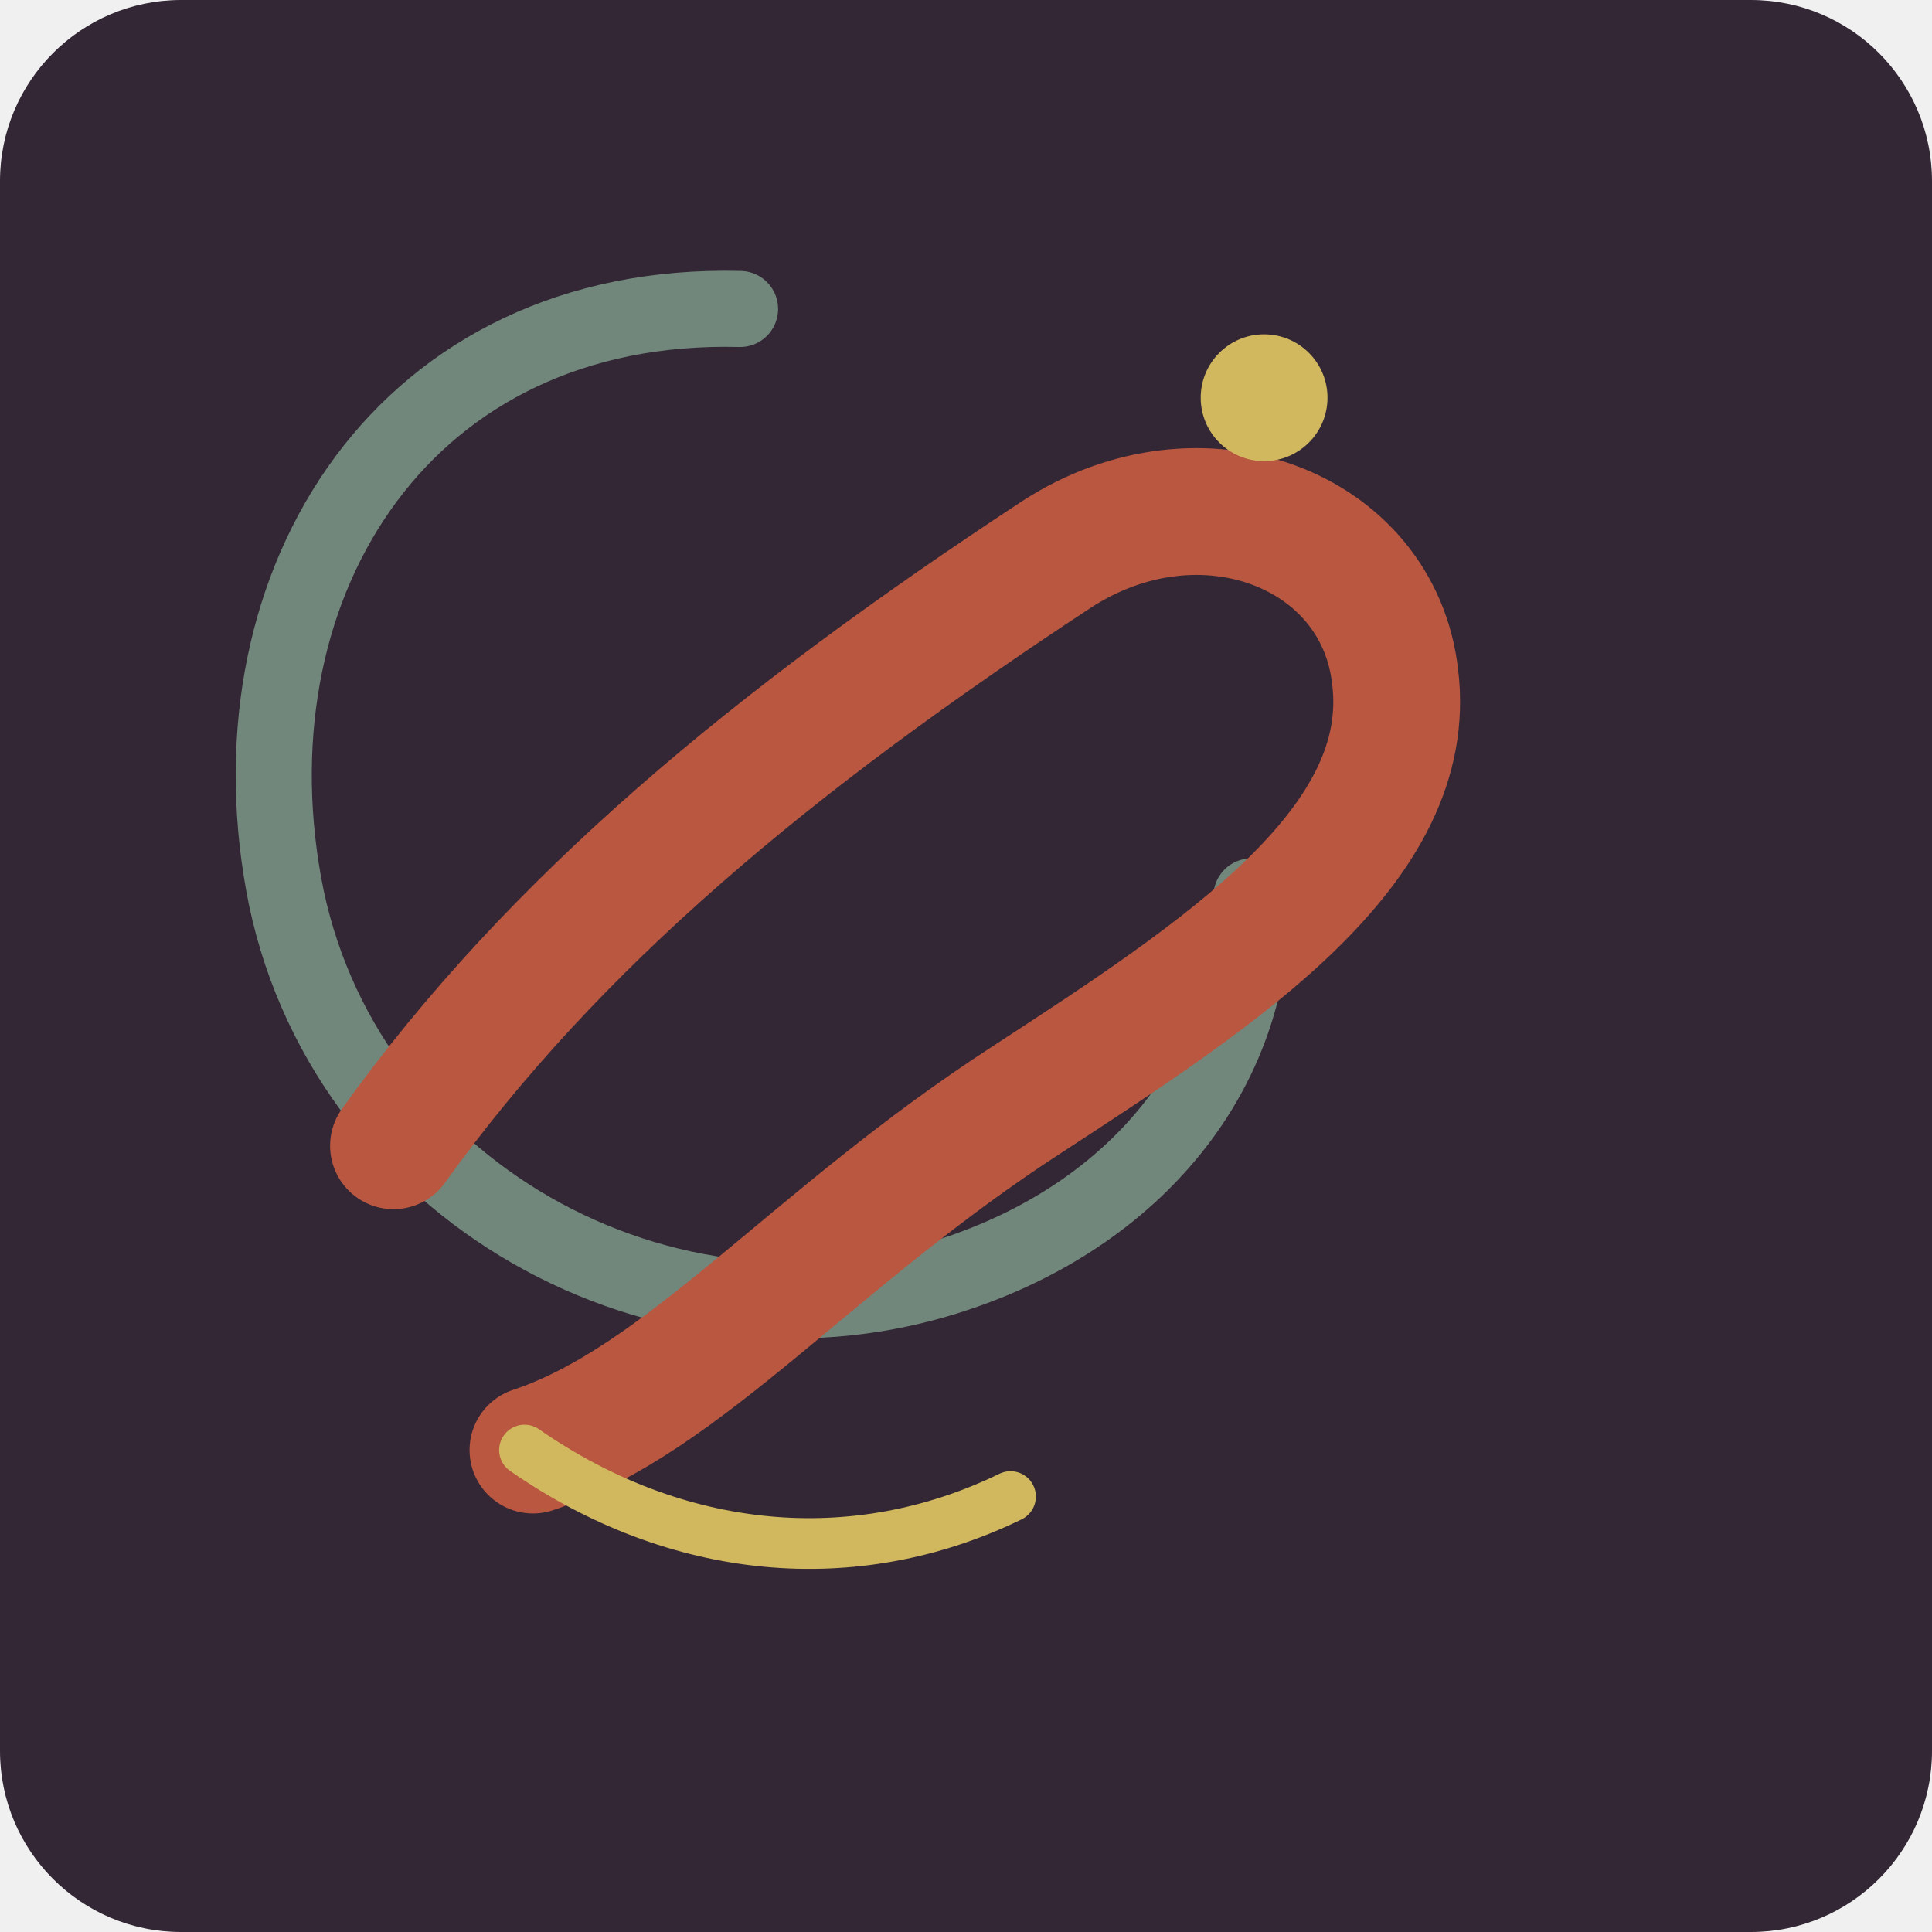
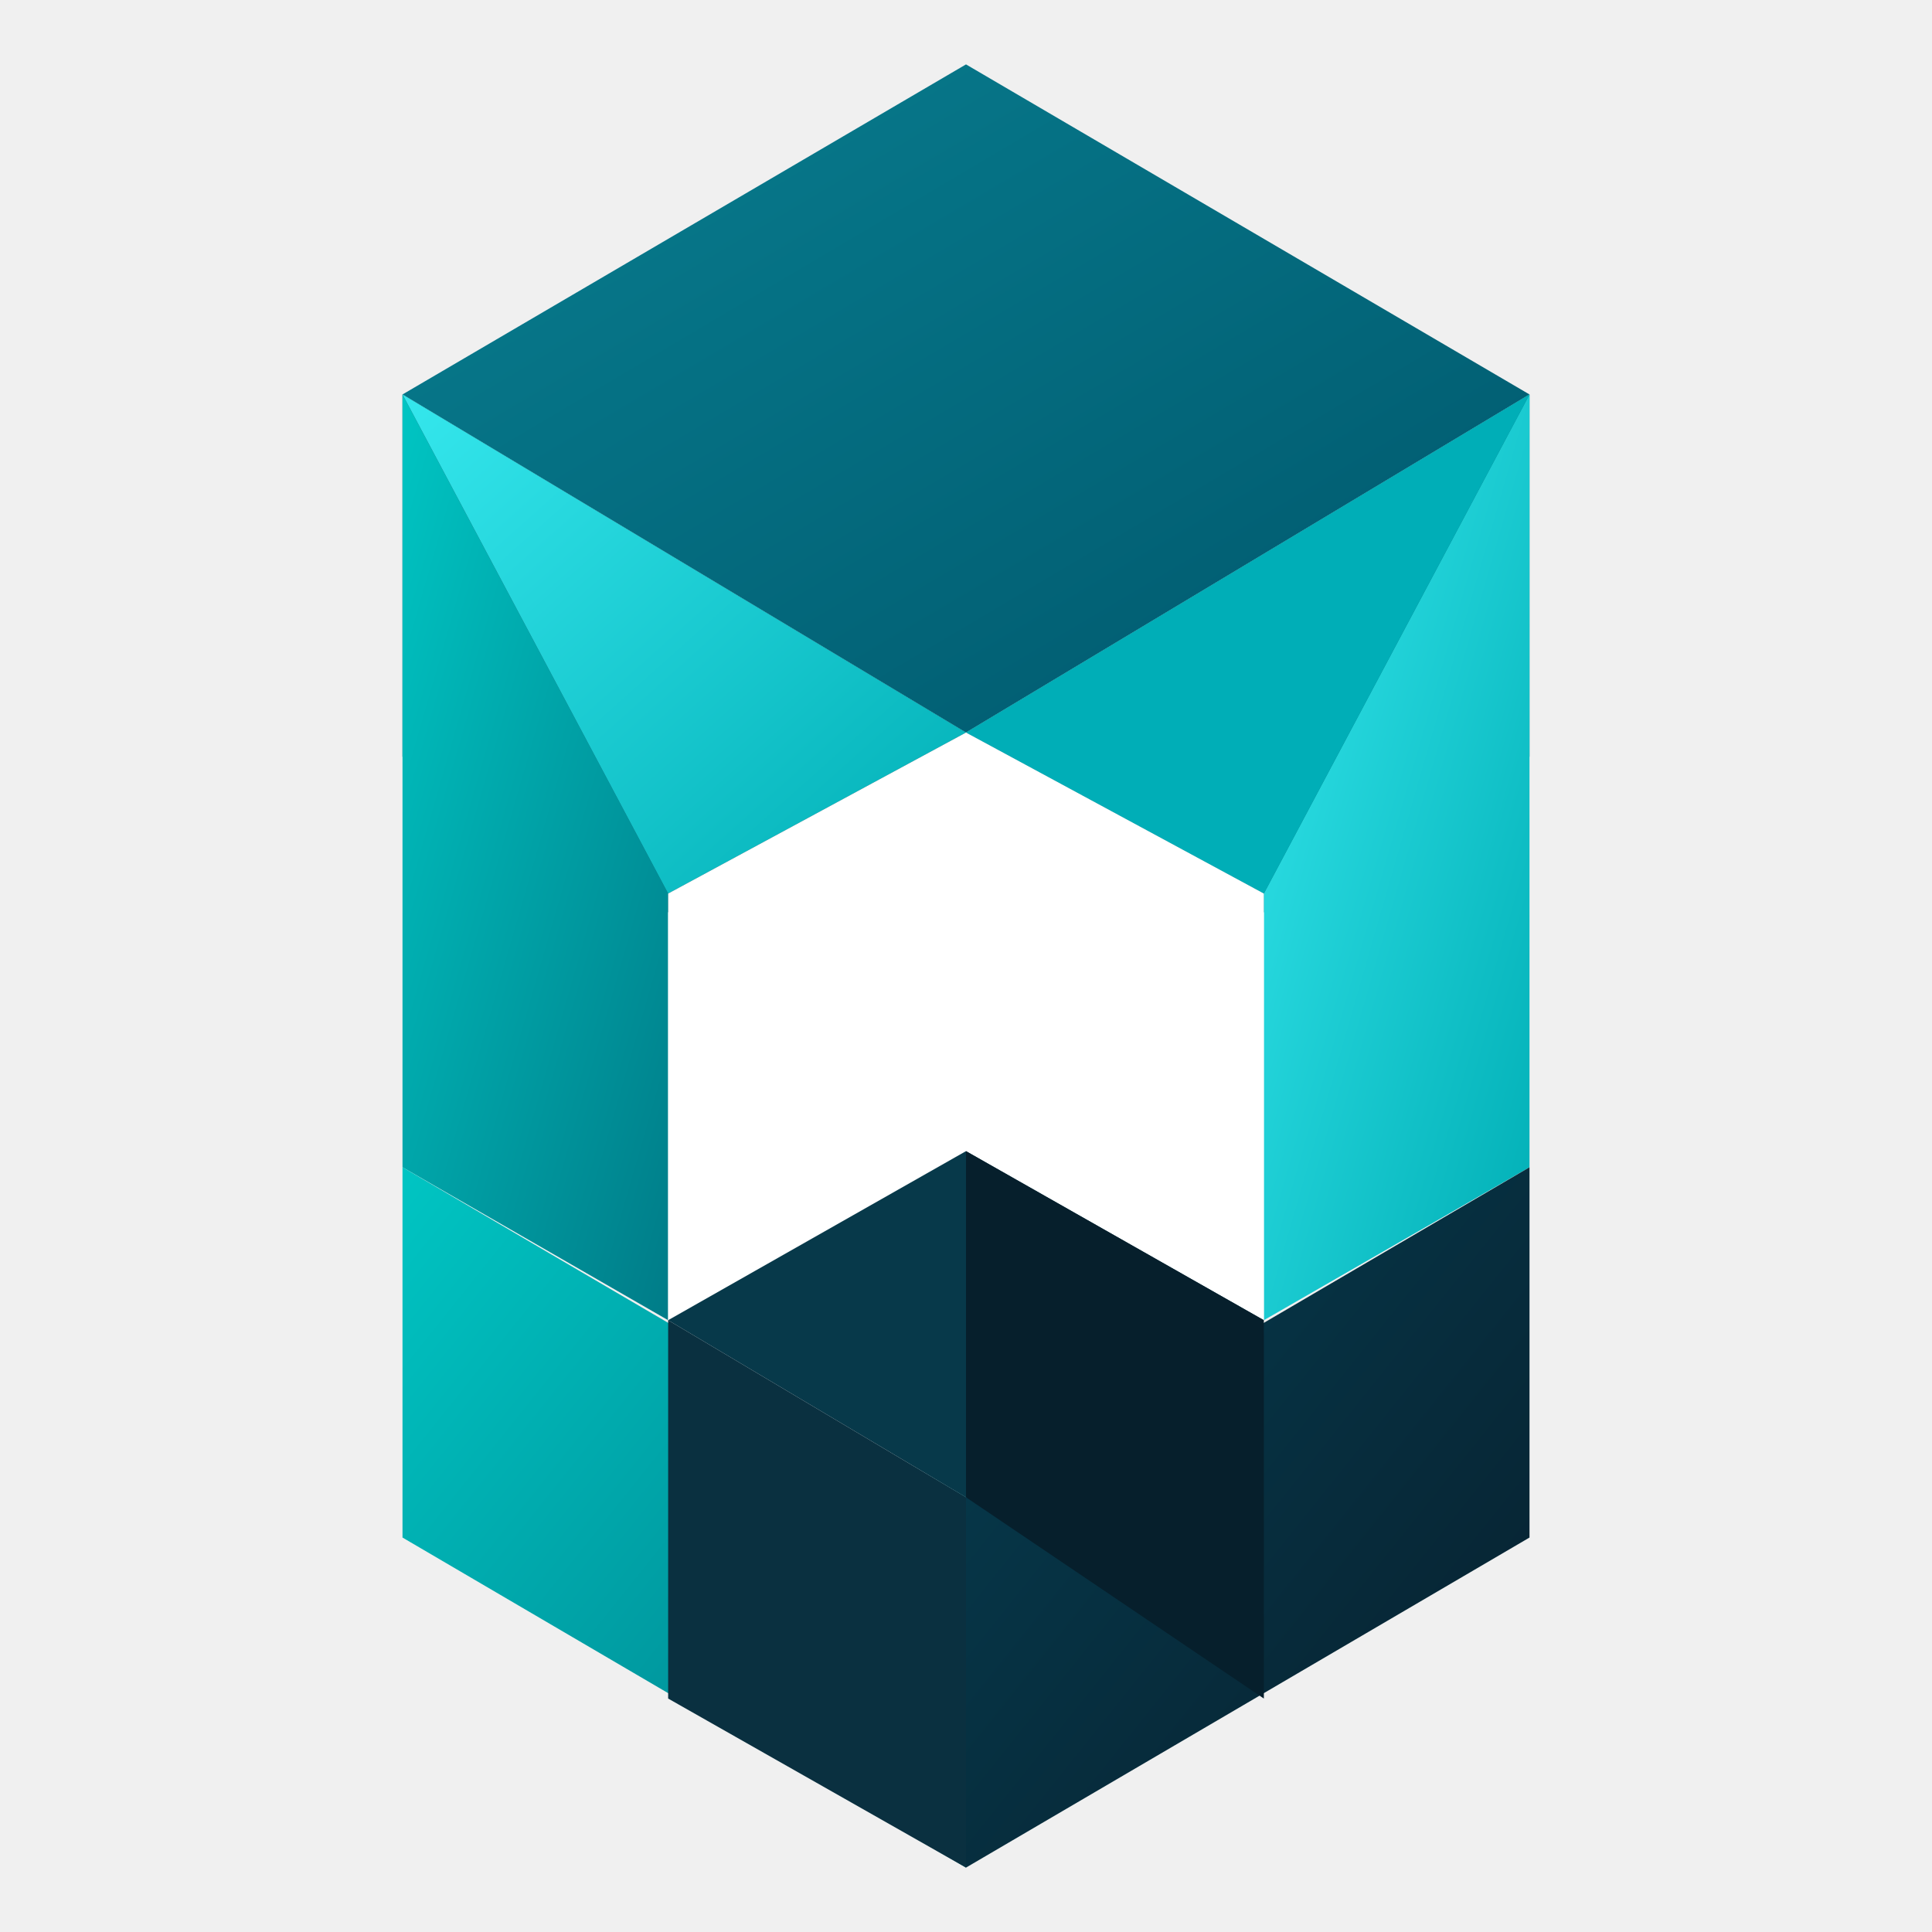
- <svg xmlns="http://www.w3.org/2000/svg" width="512" height="512" viewBox="0 0 512 512">
-   <rect width="512" height="512" rx="48" fill="#332735" />
-   <g transform="translate(55 55) scale(1.12)">
-     <path d="M126 24 C47 22 5 88 18 160 C31 232 108 276 178 252 C222 237 248 202 247 163" fill="none" stroke="#72877B" stroke-width="18" stroke-linecap="round" />
-     <path d="M44 222 C82 169 134 126 201 82 C235 60 277 76 281 111 C286 151 240 181 194 211 C143 244 113 282 77 294" fill="none" stroke="#B95740" stroke-width="30" stroke-linecap="round" />
-     <path d="M75 294 C111 319 153 323 190 305" fill="none" stroke="#D1B85E" stroke-width="12" stroke-linecap="round" />
-     <circle cx="250" cy="45" r="15" fill="#D1B85E" />
-   </g>
+ <svg xmlns="http://www.w3.org/2000/svg" viewBox="0 0 240 240" role="img" aria-labelledby="title desc">
+   <defs>
+     <linearGradient id="top" x1="0" y1="0" x2="1" y2="1">
+       <stop stop-color="#087F91" />
+       <stop offset="1" stop-color="#00566B" />
+     </linearGradient>
+     <linearGradient id="cyan" x1="0" y1="0" x2="1" y2="1">
+       <stop stop-color="#35E7ED" />
+       <stop offset="1" stop-color="#00AEB5" />
+     </linearGradient>
+     <linearGradient id="teal" x1="0" y1="0" x2="1" y2="1">
+       <stop stop-color="#00C5C3" />
+       <stop offset="1" stop-color="#007C88" />
+     </linearGradient>
+     <linearGradient id="navy" x1="0" y1="0" x2="1" y2="1">
+       <stop stop-color="#063D50" />
+       <stop offset="1" stop-color="#071F2D" />
+     </linearGradient>
+   </defs>
+   <polygon points="120,8 190,49 120,91 50,49" fill="url(#top)" />
+   <polygon points="50,49 120,91 120,135 50,94" fill="#06495A" />
+   <polygon points="190,49 120,91 120,135 190,94" fill="#087D8B" />
+   <polygon points="50,49 50,145 83,164 83,111" fill="url(#teal)" />
+   <polygon points="50,49 83,111 120,91" fill="url(#cyan)" />
+   <polygon points="190,49 190,145 157,164 157,111" fill="url(#cyan)" />
+   <polygon points="190,49 157,111 120,91" fill="#00AEB7" />
+   <polygon points="50,145 120,186 120,232 50,191" fill="url(#teal)" />
+   <polygon points="190,145 120,186 120,232 190,191" fill="url(#navy)" />
+   <polygon points="83,111 120,91 157,111 157,164 120,143 83,164" fill="#FFFFFF" />
+   <polygon points="83,164 120,143 157,164 120,186" fill="#07394A" />
+   <polygon points="83,164 120,186 120,232 83,211" fill="#0A3040" />
+   <polygon points="157,164 120,143 120,186 157,211" fill="#061F2C" />
</svg>
